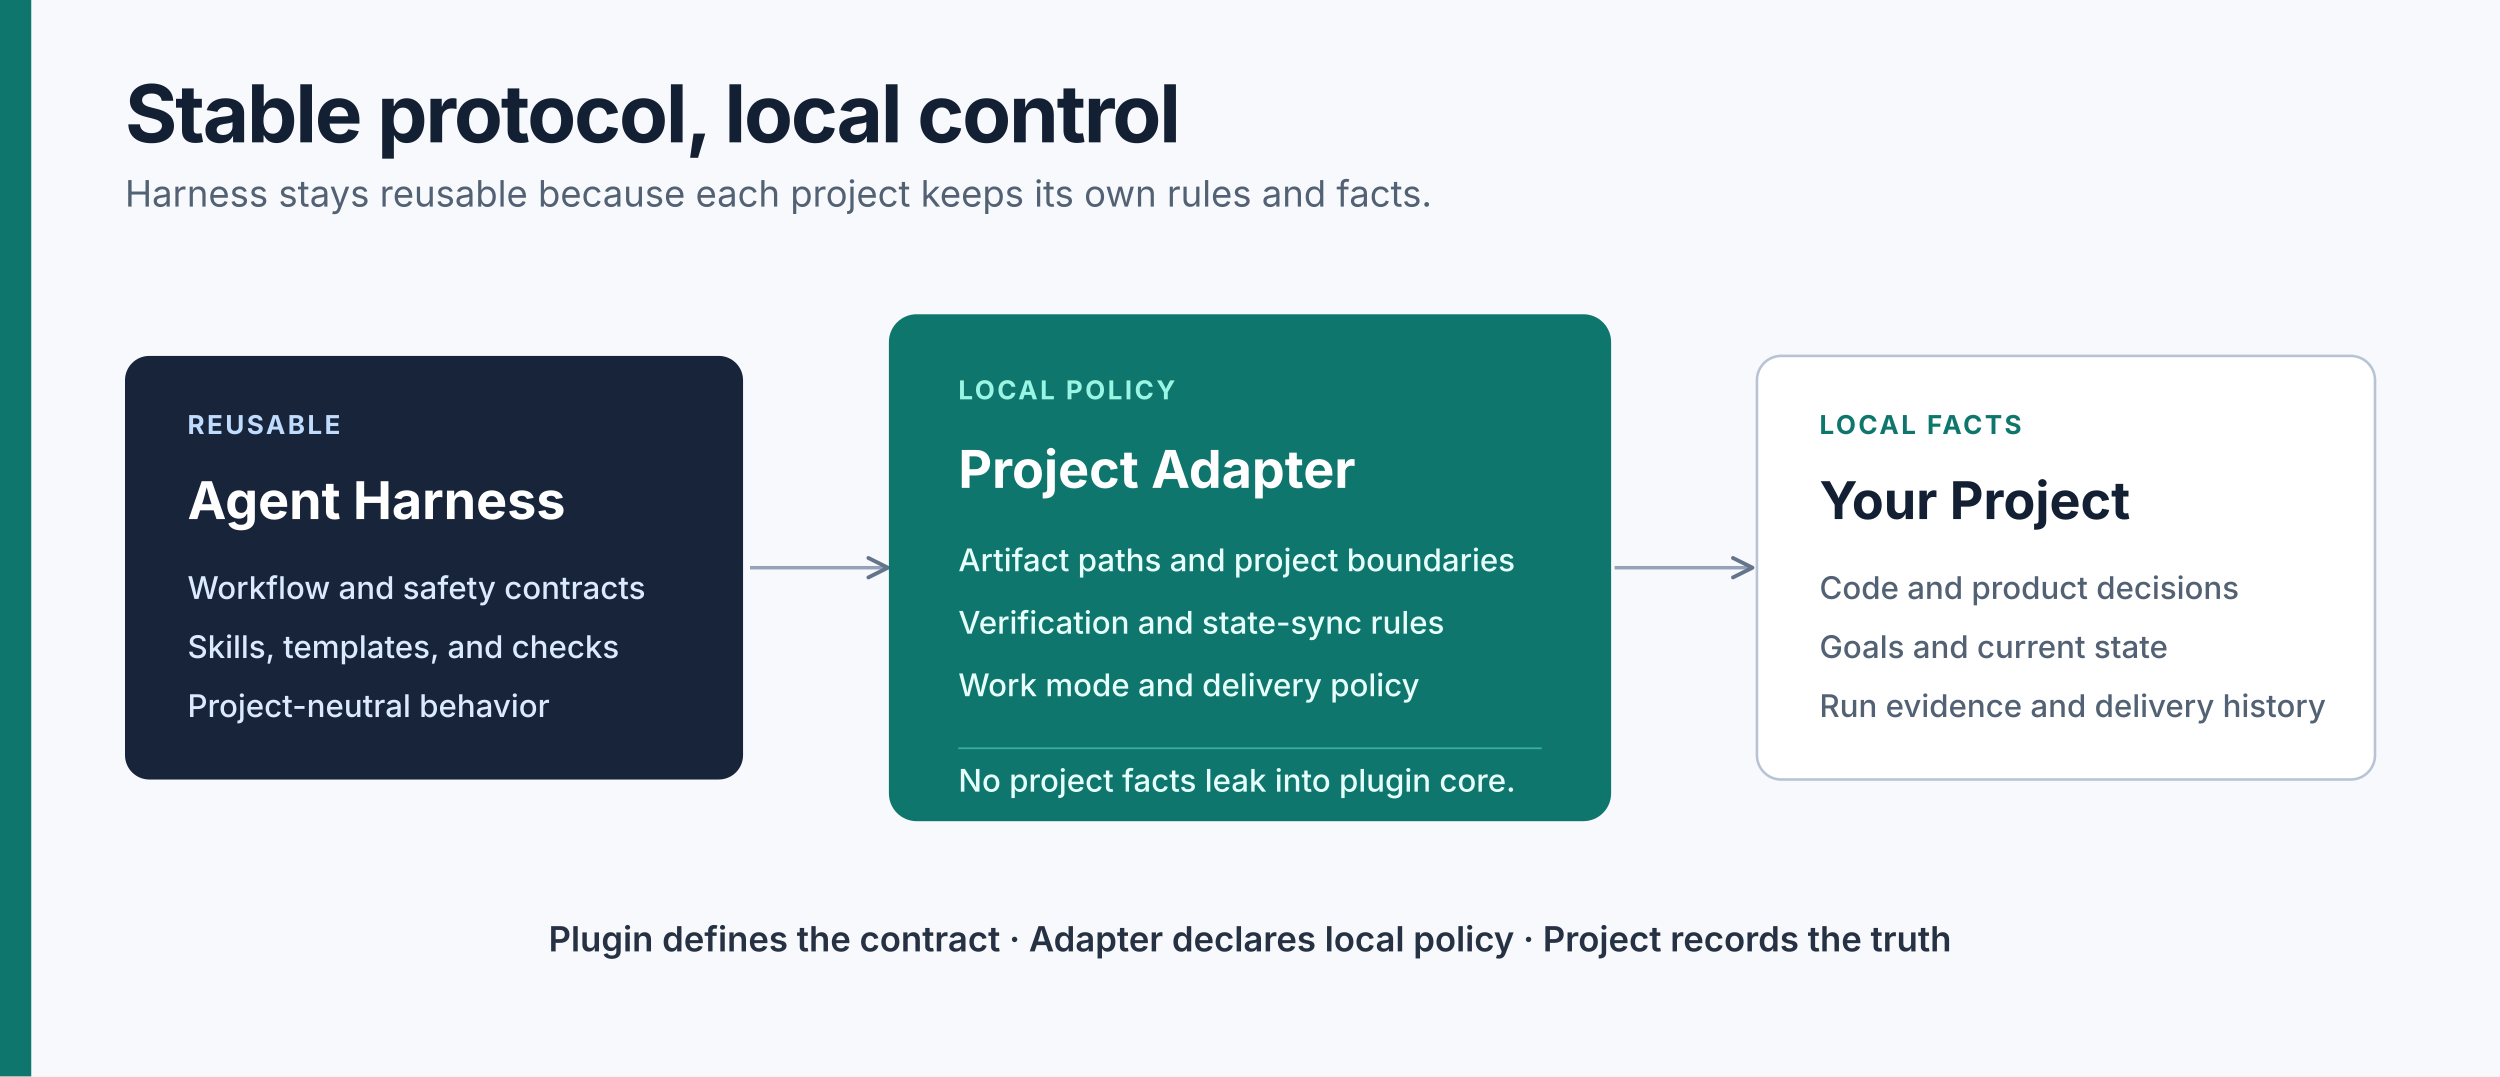
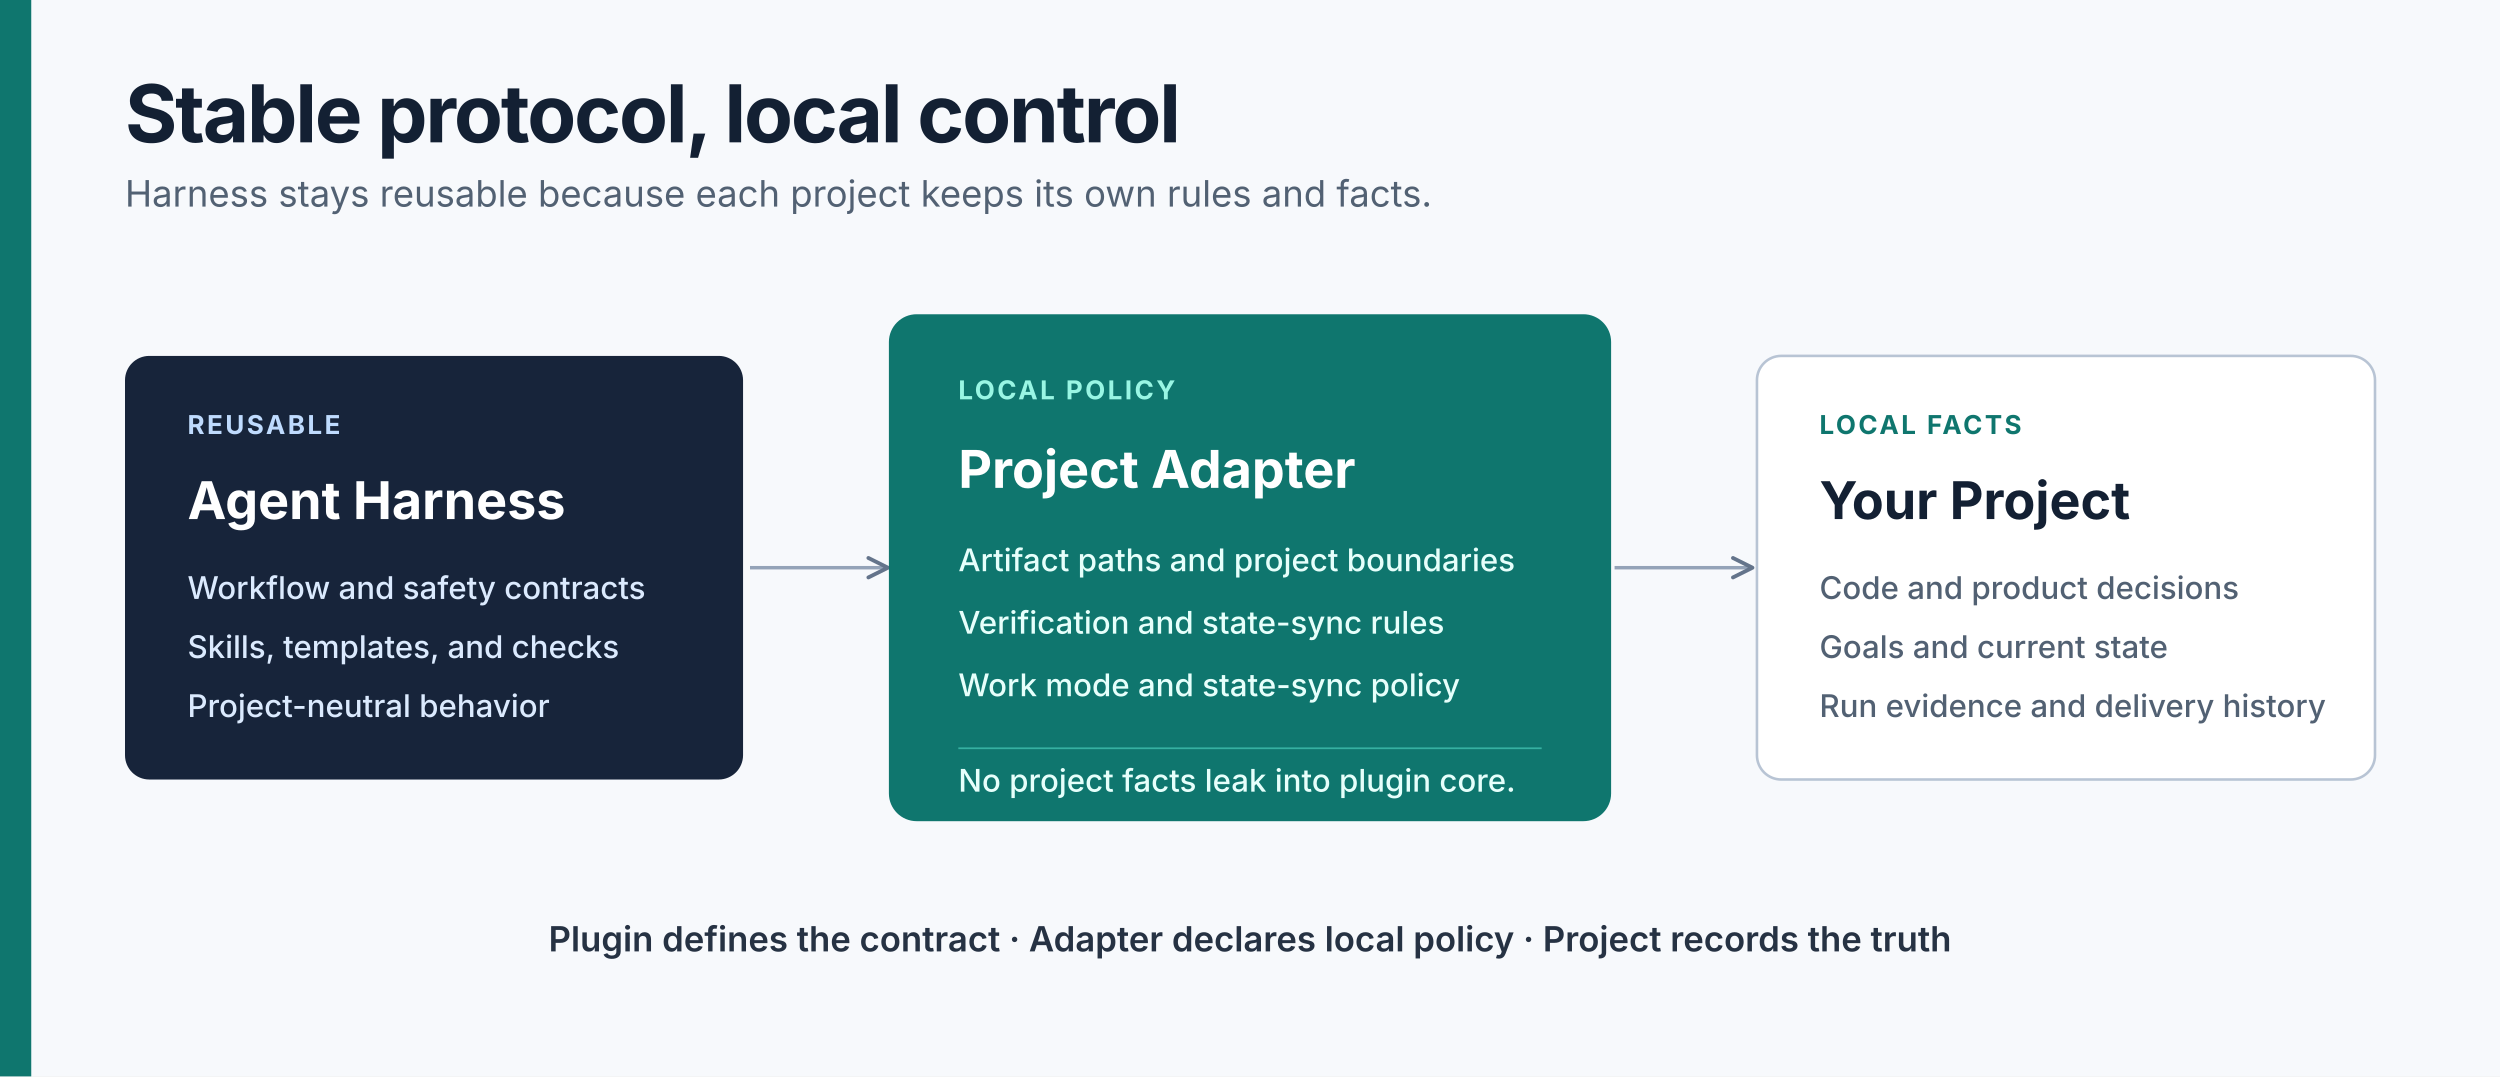
<svg xmlns="http://www.w3.org/2000/svg" width="1440" height="620" viewBox="0 0 1440 620" role="img" aria-labelledby="title desc">
  <defs>
    <marker id="arrow" viewBox="0 0 10 10" refX="8" refY="5" markerWidth="7" markerHeight="7" orient="auto">
      <path d="M1 1 L9 5 L1 9" fill="none" stroke="#64748b" stroke-width="1.6" stroke-linecap="round" stroke-linejoin="round" />
    </marker>
    <style>
      text { font-family: -apple-system, BlinkMacSystemFont, "Segoe UI", sans-serif; }
      .title { font-size: 46px; font-weight: 720; letter-spacing: -1.2px; fill: #132033; }
      .subtitle { font-size: 21px; font-weight: 430; fill: #526173; }
      .label-light { font-size: 15px; font-weight: 700; letter-spacing: 1.4px; fill: #bfdbfe; }
      .label-teal { font-size: 15px; font-weight: 700; letter-spacing: 1.4px; fill: #99f6e4; }
      .label-dark { font-size: 15px; font-weight: 700; letter-spacing: 1.4px; fill: #0f766e; }
      .card-title-light { font-size: 30px; font-weight: 710; fill: #ffffff; }
      .card-title-dark { font-size: 30px; font-weight: 710; fill: #132033; }
      .card-copy-light { font-size: 18px; font-weight: 450; fill: #dbeafe; }
      .card-copy-teal { font-size: 18px; font-weight: 450; fill: #e6fffb; }
      .card-copy-dark { font-size: 18px; font-weight: 450; fill: #526173; }
      .footer { font-size: 20px; font-weight: 600; fill: #263243; }
    </style>
  </defs>
  <rect width="1440" height="620" fill="#f7f9fc" />
  <rect x="0" y="0" width="18" height="620" fill="#0f766e" />
  <text x="72" y="82" class="title">Stable protocol, local control</text>
  <text x="72" y="119" class="subtitle">Harness stays reusable because each project keeps its own rules and facts.</text>
  <line x1="432" y1="327" x2="510" y2="327" stroke="#94a3b8" stroke-width="2" marker-end="url(#arrow)" />
  <line x1="930" y1="327" x2="1008" y2="327" stroke="#94a3b8" stroke-width="2" marker-end="url(#arrow)" />
  <g>
    <rect x="72" y="205" width="356" height="244" rx="14" fill="#17243a" />
    <text x="108" y="250" class="label-light">REUSABLE</text>
    <text x="108" y="299" class="card-title-light">Agent Harness</text>
    <text x="108" y="345" class="card-copy-light">Workflow and safety contracts</text>
    <text x="108" y="379" class="card-copy-light">Skills, templates, and checks</text>
    <text x="108" y="413" class="card-copy-light">Project-neutral behavior</text>
  </g>
  <g>
    <rect x="512" y="181" width="416" height="292" rx="16" fill="#0f766e" />
    <text x="552" y="230" class="label-teal">LOCAL POLICY</text>
    <text x="552" y="281" class="card-title-light">Project Adapter</text>
    <text x="552" y="329" class="card-copy-teal">Artifact paths and project boundaries</text>
    <text x="552" y="365" class="card-copy-teal">Verification and state-sync rules</text>
-     <text x="552" y="401" class="card-copy-teal">Work mode and delivery policy</text>
+     <text x="552" y="401" class="card-copy-teal">Work mode and state-sync policy</text>
    <line x1="552" y1="431" x2="888" y2="431" stroke="#5eead4" stroke-opacity="0.5" />
    <text x="552" y="456" class="card-copy-teal">No project facts leak into plugin core.</text>
  </g>
  <g>
    <rect x="1012" y="205" width="356" height="244" rx="14" fill="#ffffff" stroke="#b8c4d4" stroke-width="1.5" />
    <text x="1048" y="250" class="label-dark">LOCAL FACTS</text>
    <text x="1048" y="299" class="card-title-dark">Your Project</text>
    <text x="1048" y="345" class="card-copy-dark">Code and product decisions</text>
    <text x="1048" y="379" class="card-copy-dark">Goals and current state</text>
    <text x="1048" y="413" class="card-copy-dark">Run evidence and delivery history</text>
  </g>
  <text x="720" y="548" class="footer" text-anchor="middle">Plugin defines the contract · Adapter declares local policy · Project records the truth</text>
</svg>
